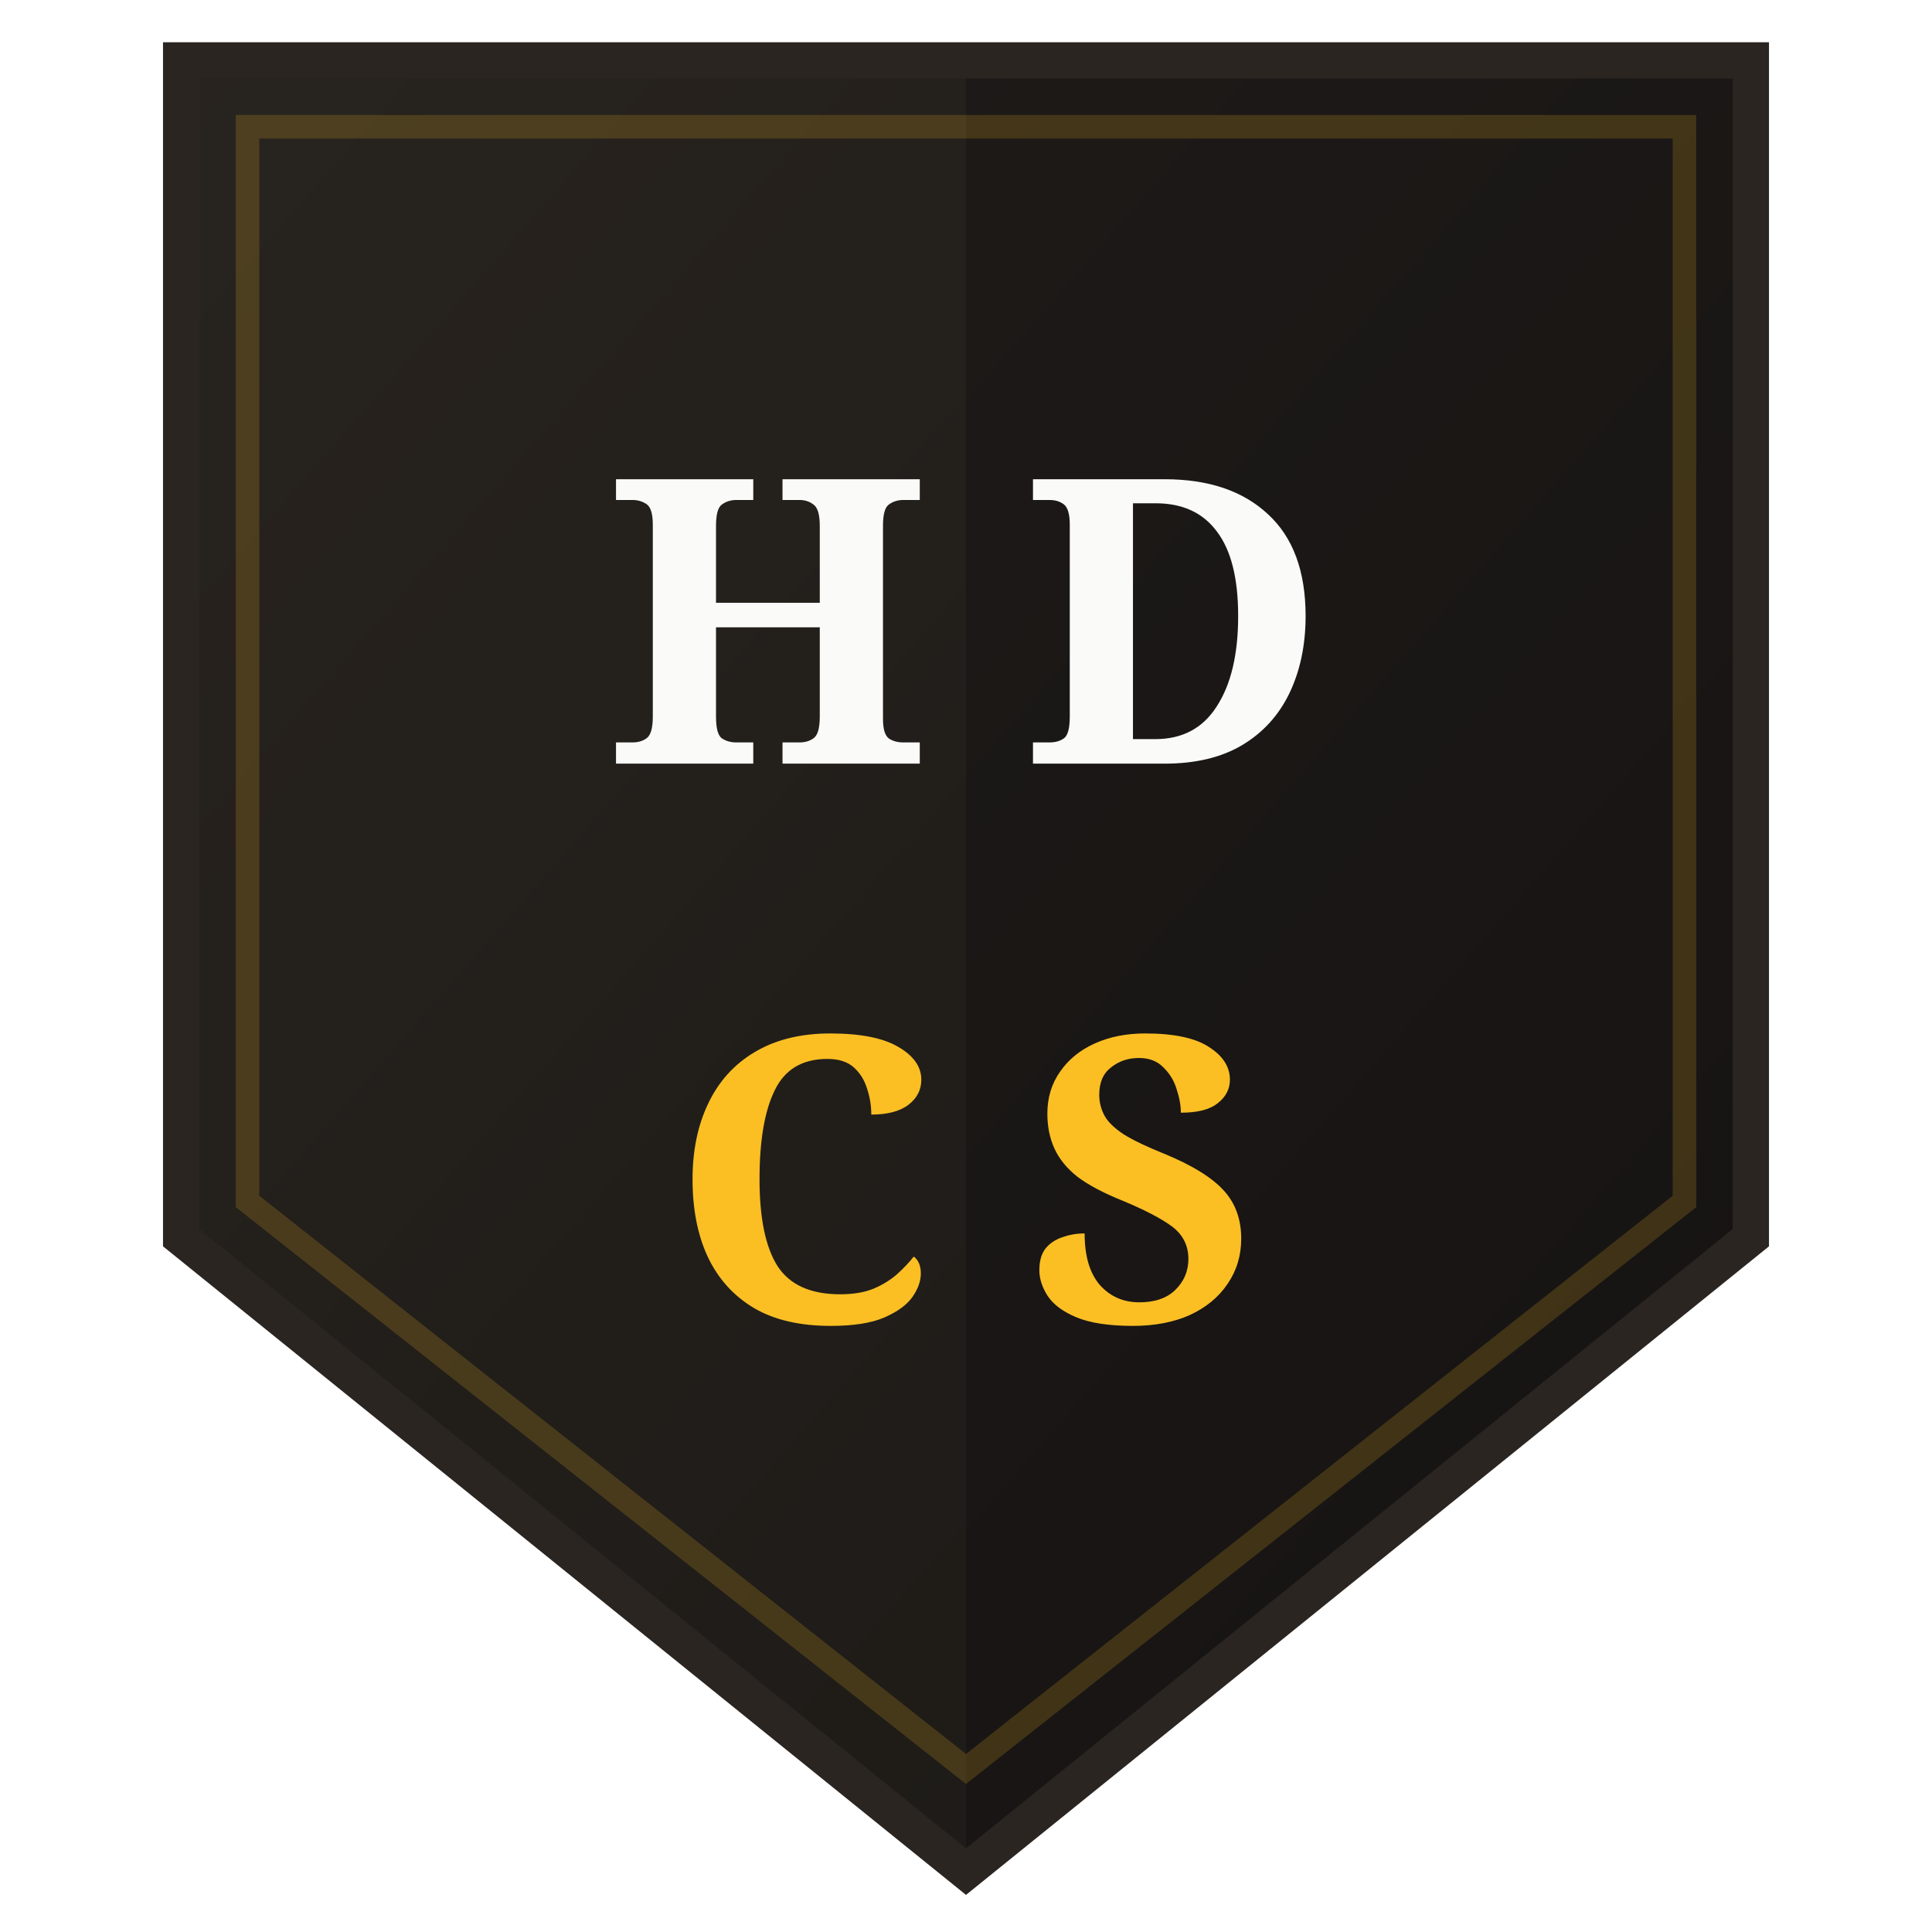
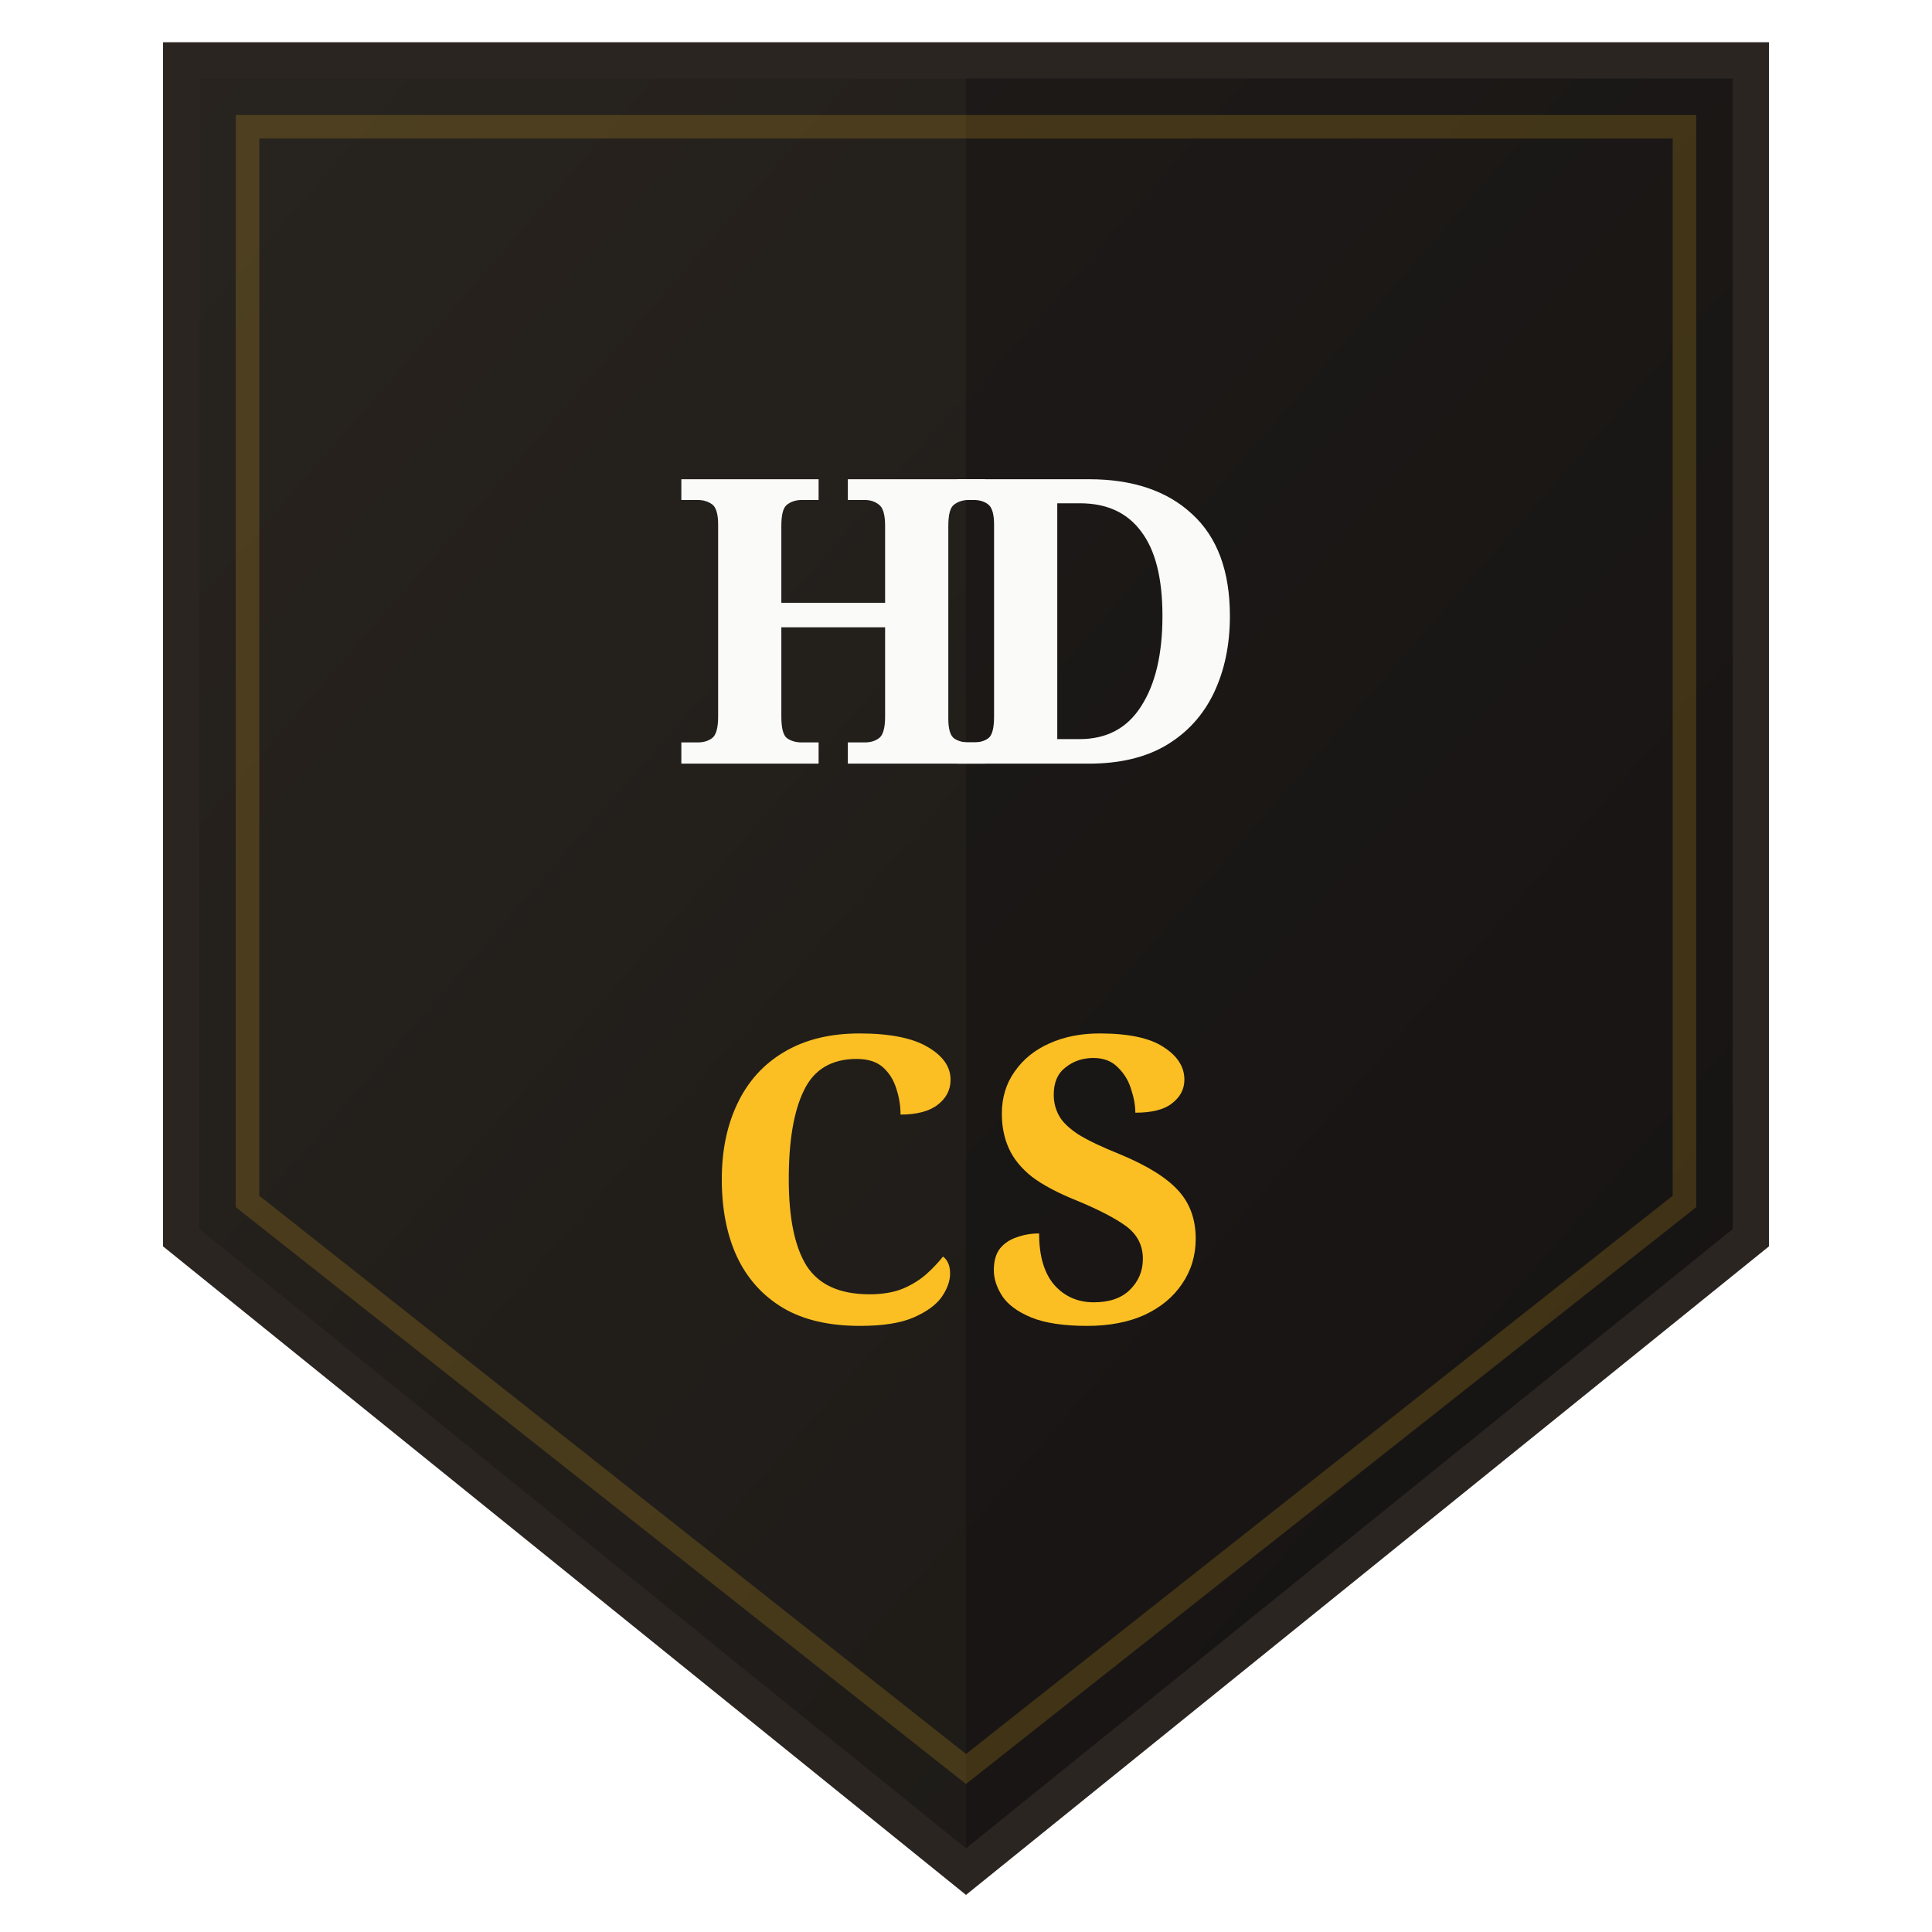
<svg xmlns="http://www.w3.org/2000/svg" viewBox="0 0 64 64" role="img" aria-label="hydecaside C25 shield crest">
  <defs>
    <linearGradient id="c25ShieldBg" x1="0%" y1="0%" x2="100%" y2="100%">
      <stop offset="0%" stop-color="#27221e" />
      <stop offset="100%" stop-color="#141211" />
    </linearGradient>
    <linearGradient id="c25Line" x1="0%" y1="0%" x2="100%" y2="0%">
      <stop offset="0%" stop-color="#fbbf24" stop-opacity="0" />
      <stop offset="50%" stop-color="#fbbf24" stop-opacity="1" />
      <stop offset="100%" stop-color="#fbbf24" stop-opacity="0" />
    </linearGradient>
    <clipPath id="c25ShieldClip">
      <path d="M32 2 L58 2 L58 41 L32 62 L6 41 L6 2 Z" />
    </clipPath>
  </defs>
  <path d="M32 2 L58 2 L58 41 L32 62 L6 41 L6 2 Z" fill="url(#c25ShieldBg)" />
  <g clip-path="url(#c25ShieldClip)">
    <path d="M32 2 L58 2 L58 41 L32 62 Z" fill="#171413" fill-opacity="0.42" />
    <path d="M32 2 L6 2 L6 41 L32 62 Z" fill="#2b2622" fill-opacity="0.32" />
  </g>
  <path d="M32 2 L58 2 L58 41 L32 62 L6 41 L6 2 Z" fill="none" stroke="#2b2522" stroke-width="1.2" />
  <path d="M32 4.2 L55.8 4.2 L55.8 39.8 L32 58.6 L8.2 39.8 L8.2 4.2 Z" fill="none" stroke="#fbbf24" stroke-opacity="0.18" stroke-width="0.78" />
-   <text x="32" y="25.3" text-anchor="middle" font-family="Cormorant Garamond, Georgia, serif" font-size="13.2" font-weight="700" letter-spacing="3" fill="#fafaf9">HD</text>
-   <line x1="23.5" y1="31.9" x2="40.5" y2="31.9" stroke="url(#c25Line)" stroke-width="1" />
-   <text x="32" y="43.8" text-anchor="middle" font-family="Cormorant Garamond, Georgia, serif" font-size="13.2" font-weight="700" letter-spacing="3" fill="#fbbf24">CS</text>
+   <g font-family="Cormorant Garamond, Georgia, serif" font-size="13.2" font-weight="700" text-anchor="middle">
+     <text x="27.6" y="25.3" fill="#fafaf9">H</text>
+     <text x="36.4" y="25.3" fill="#fafaf9">D</text>
+     <line x1="23.5" y1="31.9" x2="40.5" y2="31.9" stroke="url(#c25Line)" stroke-width="1" />
+     <text x="27.6" y="43.8" fill="#fbbf24">C</text>
+     <text x="36.4" y="43.8" fill="#fbbf24">S</text>
+   </g>
</svg>
